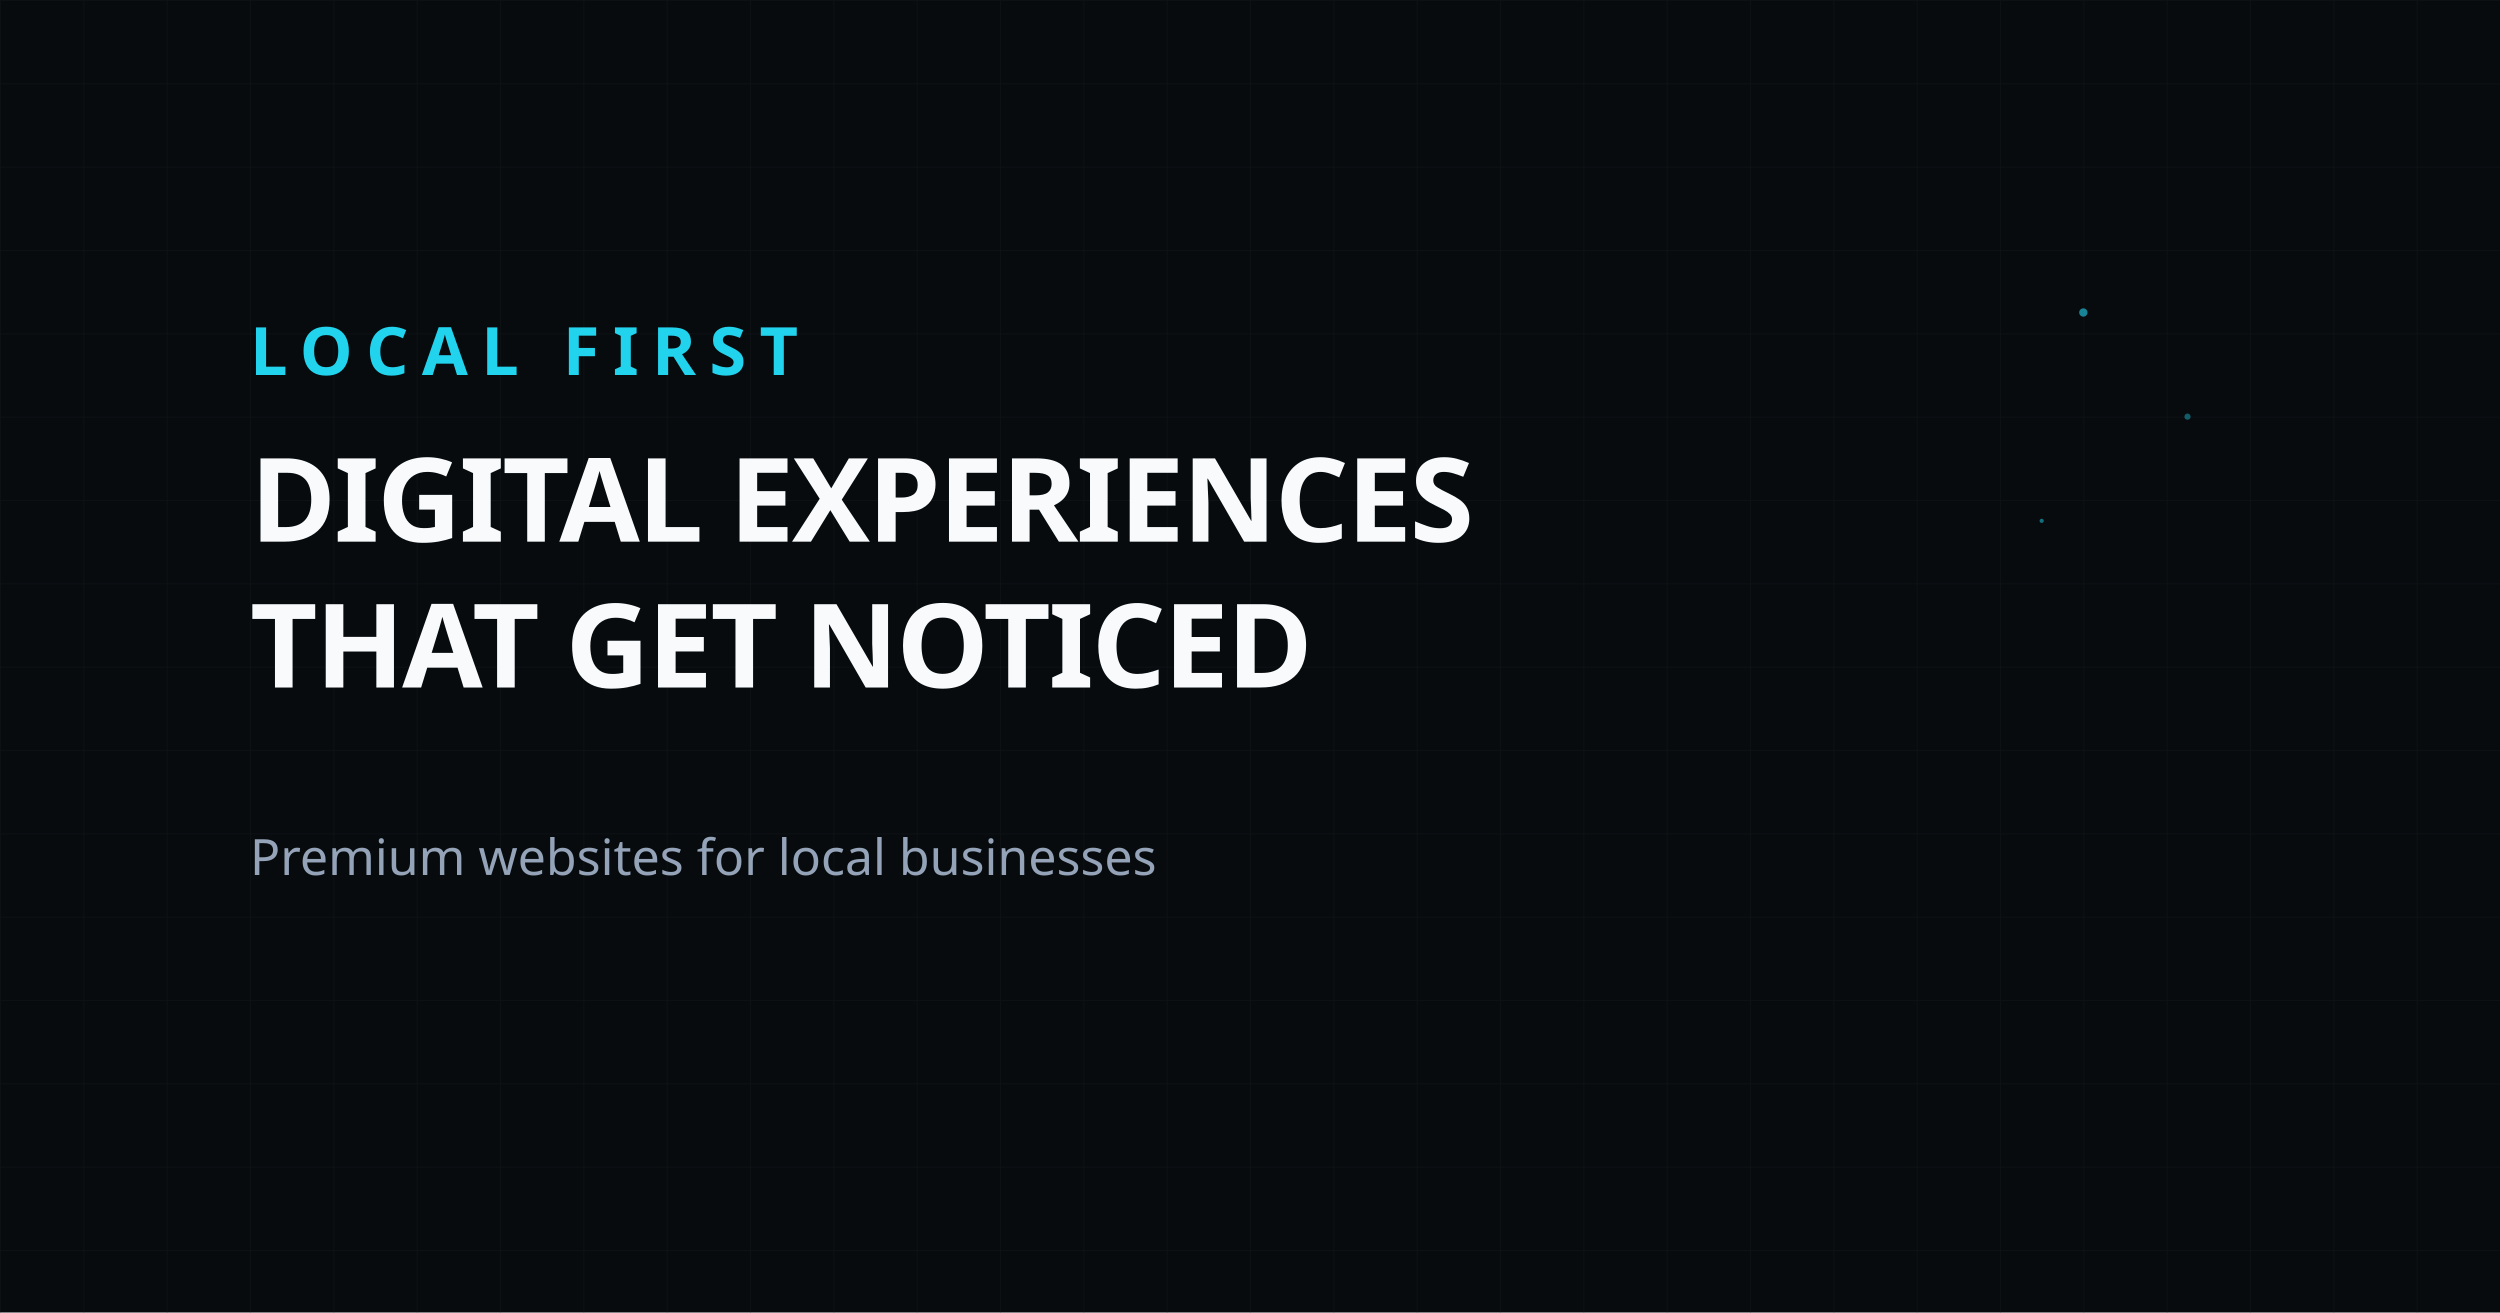
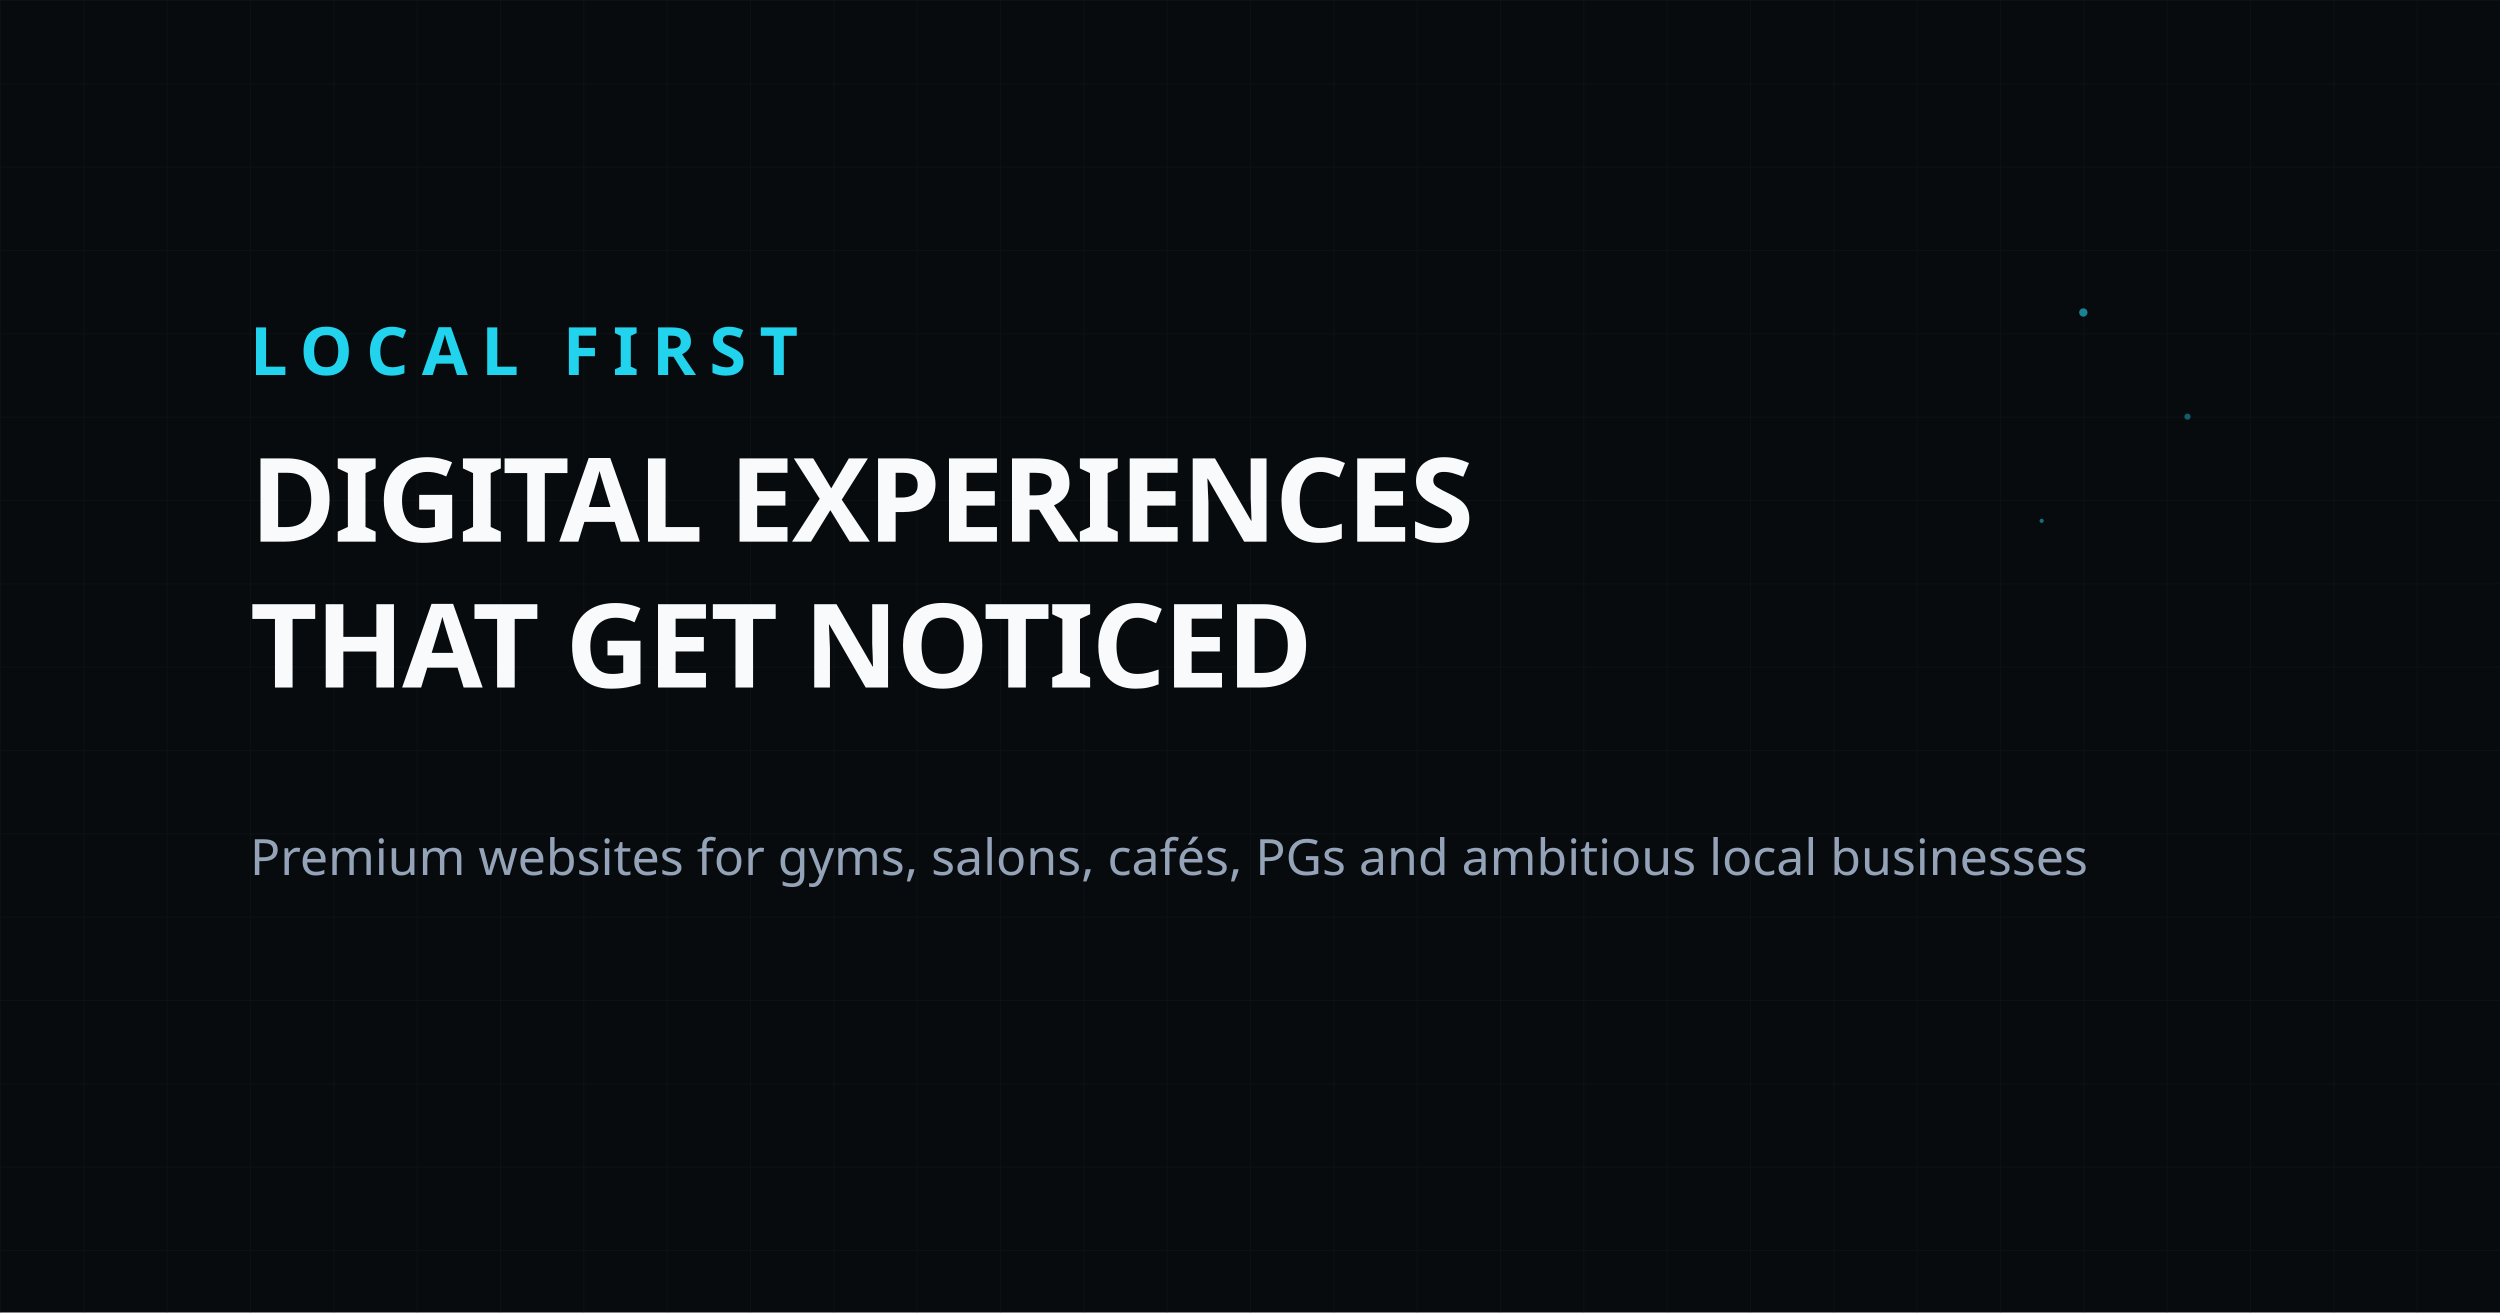
<svg xmlns="http://www.w3.org/2000/svg" width="1200" height="630" viewBox="0 0 1200 630" fill="none">
  <rect width="1200" height="630" fill="#070b0d" />
  <defs>
    <pattern id="grid" width="40" height="40" patternUnits="userSpaceOnUse">
      <path d="M 40 0 L 0 0 0 40" fill="none" stroke="#1a1f24" stroke-width="1" opacity="0.3" />
    </pattern>
  </defs>
  <rect width="1200" height="630" fill="url(#grid)" />
  <g transform="translate(120, 180)">
    <text x="0" y="0" fill="#22d3ee" font-family="system-ui, sans-serif" font-size="32" font-weight="600" letter-spacing="0.2em">LOCAL FIRST</text>
    <text x="0" y="80" fill="#f8fafc" font-family="system-ui, sans-serif" font-size="56" font-weight="700" letter-spacing="-0.02em">
      <tspan x="0" dy="0">DIGITAL EXPERIENCES</tspan>
      <tspan x="0" dy="70">THAT GET NOTICED</tspan>
    </text>
-     <text x="0" y="240" fill="#94a3b8" font-family="system-ui, sans-serif" font-size="24">Premium websites for local businesses</text>
+     <text x="0" y="240" fill="#94a3b8" font-family="system-ui, sans-serif" font-size="24">Premium websites for gyms, salons, cafés, PGs and ambitious local businesses</text>
  </g>
  <circle cx="1000" cy="150" r="2" fill="#22d3ee" opacity="0.6" />
  <circle cx="1050" cy="200" r="1.5" fill="#22d3ee" opacity="0.4" />
  <circle cx="980" cy="250" r="1" fill="#22d3ee" opacity="0.5" />
</svg>
